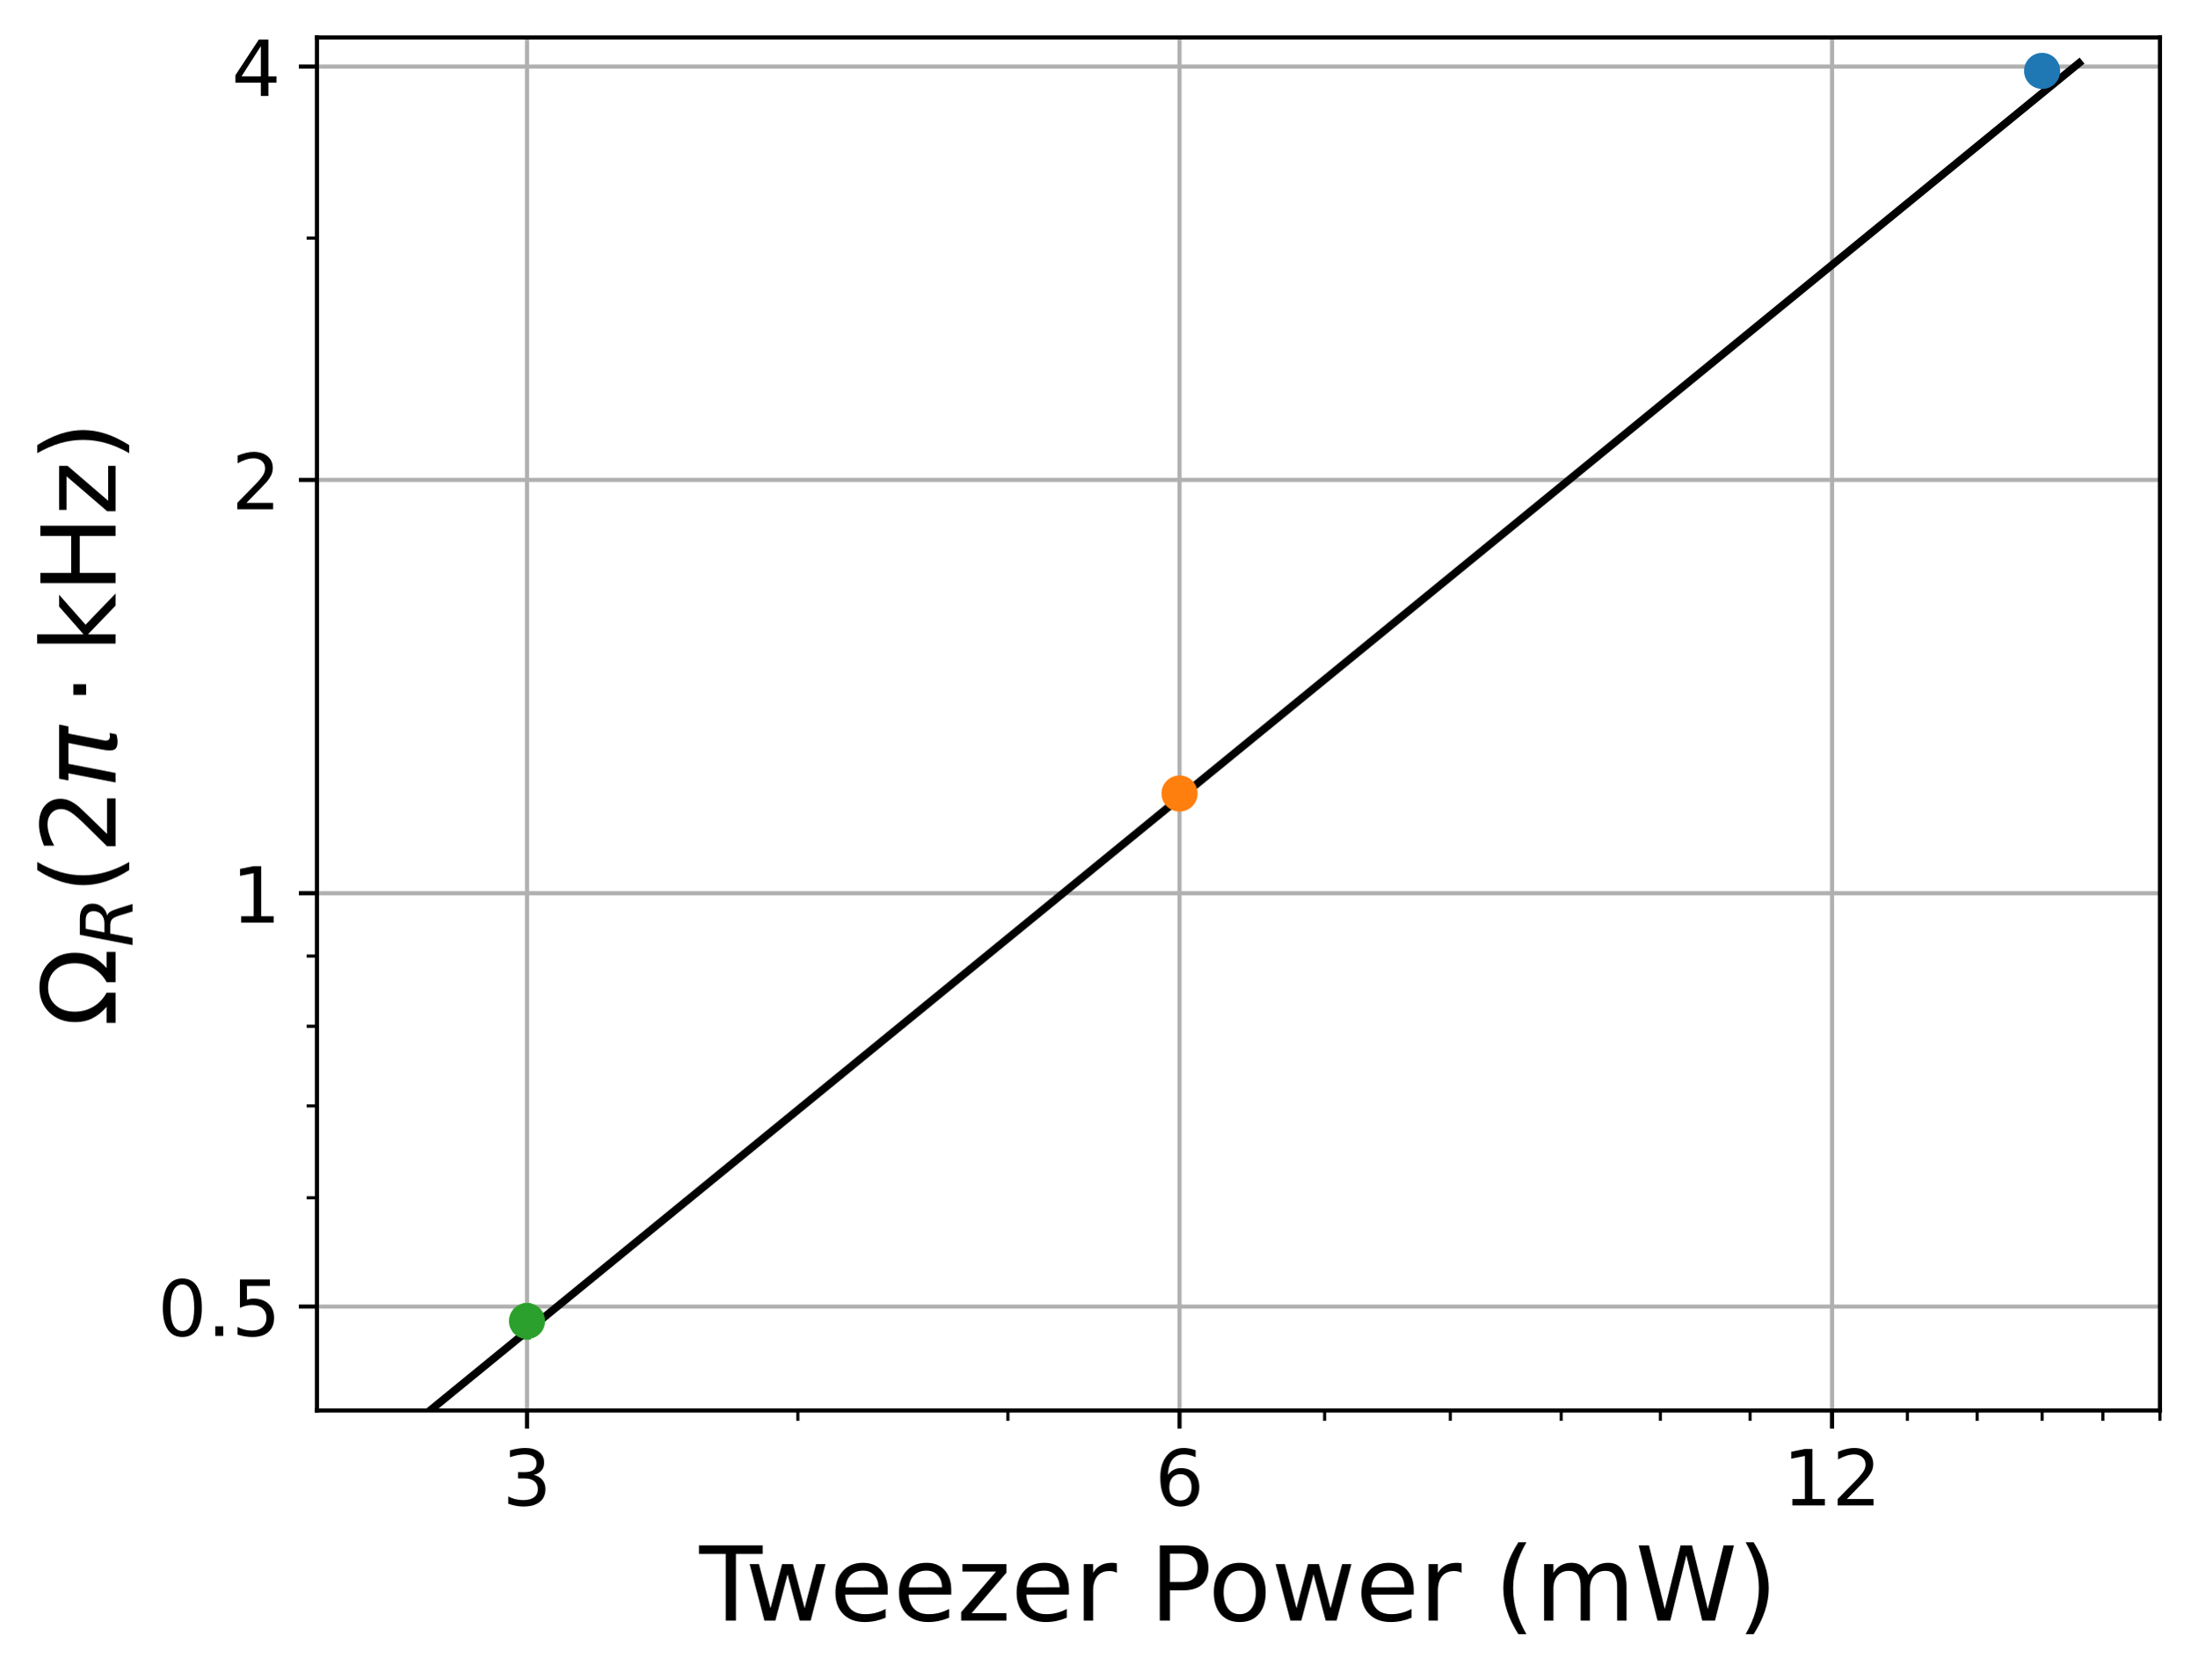
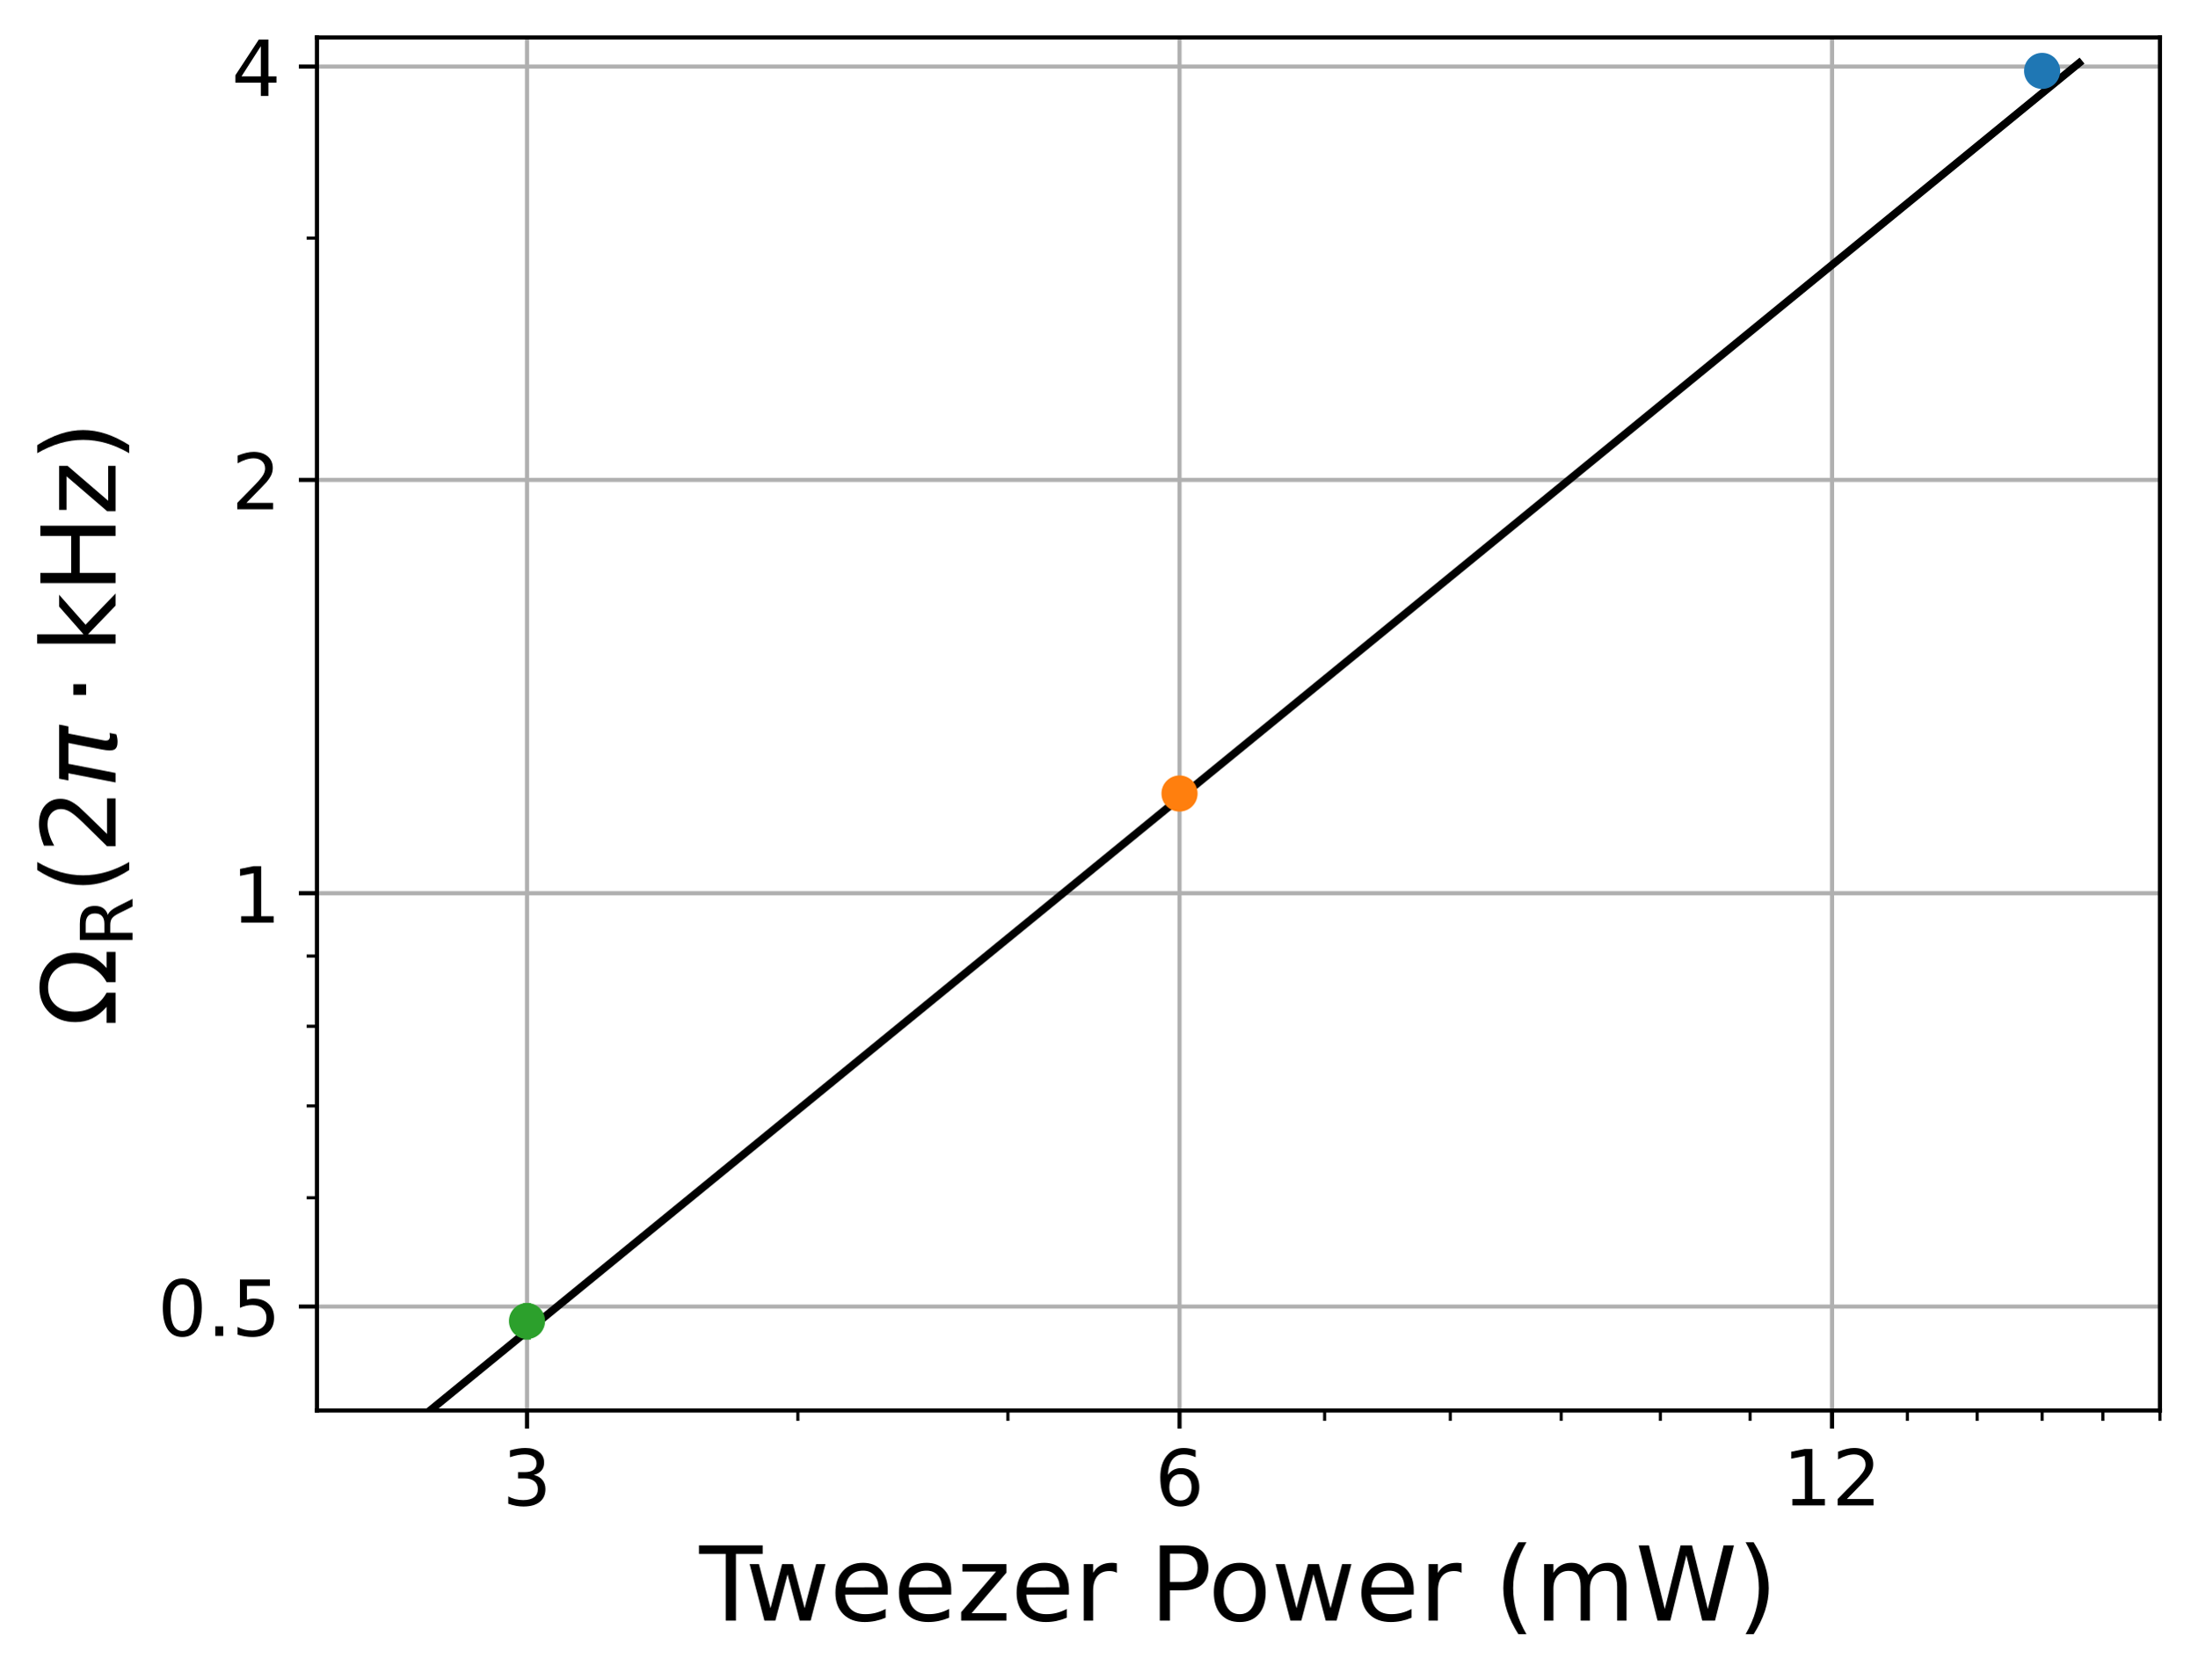
<svg xmlns="http://www.w3.org/2000/svg" xmlns:xlink="http://www.w3.org/1999/xlink" height="325.446pt" version="1.1" viewBox="0 0 425.731 325.446" width="425.731pt">
  <defs>
    <style type="text/css">*{stroke-linecap:butt;stroke-linejoin:round;}</style>
  </defs>
  <g id="figure_1">
    <g id="patch_1">
      <path d="M 0 325.446  L 425.731 325.446  L 425.731 0  L 0 0  z " style="fill:none;" />
    </g>
    <g id="axes_1">
      <g id="patch_2">
        <path d="M 61.411 273.372  L 418.531 273.372  L 418.531 7.26  L 61.411 7.26  z " style="fill:none;" />
      </g>
      <g id="matplotlib.axis_1">
        <g id="xtick_1">
          <g id="line2d_1">
            <path clip-path="url(#pf4872aad01)" d="M 102.115 273.372  L 102.115 7.26  " style="fill:none;stroke:#b0b0b0;stroke-linecap:square;stroke-width:0.8;" />
          </g>
          <g id="line2d_2">
            <defs>
              <path d="M 0 0  L 0 3.5  " id="m005f0a59be" style="stroke:#000000;stroke-width:0.8;" />
            </defs>
            <g>
              <use style="stroke:#000000;stroke-width:0.8;" x="102.115" xlink:href="#m005f0a59be" y="273.372" />
            </g>
          </g>
          <g id="text_1">
            <g transform="translate(97.34357 291.7698)scale(0.15 -0.15)">
              <defs>
                <path d="M 40.578 39.312  Q 47.656 37.797 51.625 33  Q 55.609 28.219 55.609 21.188  Q 55.609 10.406 48.188 4.484  Q 40.766 -1.422 27.094 -1.422  Q 22.516 -1.422 17.656 -0.516  Q 12.797 0.391 7.625 2.203  L 7.625 11.719  Q 11.719 9.328 16.594 8.109  Q 21.484 6.891 26.812 6.891  Q 36.078 6.891 40.938 10.547  Q 45.797 14.203 45.797 21.188  Q 45.797 27.641 41.281 31.266  Q 36.766 34.906 28.719 34.906  L 20.219 34.906  L 20.219 43.016  L 29.109 43.016  Q 36.375 43.016 40.234 45.922  Q 44.094 48.828 44.094 54.297  Q 44.094 59.906 40.109 62.906  Q 36.141 65.922 28.719 65.922  Q 24.656 65.922 20.016 65.031  Q 15.375 64.156 9.812 62.312  L 9.812 71.094  Q 15.438 72.656 20.344 73.438  Q 25.25 74.219 29.594 74.219  Q 40.828 74.219 47.359 69.109  Q 53.906 64.016 53.906 55.328  Q 53.906 49.266 50.438 45.094  Q 46.969 40.922 40.578 39.312  z " id="DejaVuSans-51" />
              </defs>
              <use xlink:href="#DejaVuSans-51" />
            </g>
          </g>
        </g>
        <g id="xtick_2">
          <g id="line2d_3">
            <path clip-path="url(#pf4872aad01)" d="M 228.555 273.372  L 228.555 7.26  " style="fill:none;stroke:#b0b0b0;stroke-linecap:square;stroke-width:0.8;" />
          </g>
          <g id="line2d_4">
            <g>
              <use style="stroke:#000000;stroke-width:0.8;" x="228.555" xlink:href="#m005f0a59be" y="273.372" />
            </g>
          </g>
          <g id="text_2">
            <g transform="translate(223.7833 291.7698)scale(0.15 -0.15)">
              <defs>
                <path d="M 33.016 40.375  Q 26.375 40.375 22.484 35.828  Q 18.609 31.297 18.609 23.391  Q 18.609 15.531 22.484 10.953  Q 26.375 6.391 33.016 6.391  Q 39.656 6.391 43.531 10.953  Q 47.406 15.531 47.406 23.391  Q 47.406 31.297 43.531 35.828  Q 39.656 40.375 33.016 40.375  z M 52.594 71.297  L 52.594 62.312  Q 48.875 64.062 45.094 64.984  Q 41.312 65.922 37.594 65.922  Q 27.828 65.922 22.672 59.328  Q 17.531 52.734 16.797 39.406  Q 19.672 43.656 24.016 45.922  Q 28.375 48.188 33.594 48.188  Q 44.578 48.188 50.953 41.516  Q 57.328 34.859 57.328 23.391  Q 57.328 12.156 50.688 5.359  Q 44.047 -1.422 33.016 -1.422  Q 20.359 -1.422 13.672 8.266  Q 6.984 17.969 6.984 36.375  Q 6.984 53.656 15.188 63.938  Q 23.391 74.219 37.203 74.219  Q 40.922 74.219 44.703 73.484  Q 48.484 72.75 52.594 71.297  z " id="DejaVuSans-54" />
              </defs>
              <use xlink:href="#DejaVuSans-54" />
            </g>
          </g>
        </g>
        <g id="xtick_3">
          <g id="line2d_5">
            <path clip-path="url(#pf4872aad01)" d="M 354.995 273.372  L 354.995 7.26  " style="fill:none;stroke:#b0b0b0;stroke-linecap:square;stroke-width:0.8;" />
          </g>
          <g id="line2d_6">
            <g>
              <use style="stroke:#000000;stroke-width:0.8;" x="354.995" xlink:href="#m005f0a59be" y="273.372" />
            </g>
          </g>
          <g id="text_3">
            <g transform="translate(345.4512 291.7698)scale(0.15 -0.15)">
              <defs>
                <path d="M 12.406 8.297  L 28.516 8.297  L 28.516 63.922  L 10.984 60.406  L 10.984 69.391  L 28.422 72.906  L 38.281 72.906  L 38.281 8.297  L 54.391 8.297  L 54.391 0  L 12.406 0  z " id="DejaVuSans-49" />
                <path d="M 19.188 8.297  L 53.609 8.297  L 53.609 0  L 7.328 0  L 7.328 8.297  Q 12.938 14.109 22.625 23.891  Q 32.328 33.688 34.812 36.531  Q 39.547 41.844 41.422 45.531  Q 43.312 49.219 43.312 52.781  Q 43.312 58.594 39.234 62.25  Q 35.156 65.922 28.609 65.922  Q 23.969 65.922 18.812 64.312  Q 13.672 62.703 7.812 59.422  L 7.812 69.391  Q 13.766 71.781 18.938 73  Q 24.125 74.219 28.422 74.219  Q 39.75 74.219 46.484 68.547  Q 53.219 62.891 53.219 53.422  Q 53.219 48.922 51.531 44.891  Q 49.859 40.875 45.406 35.406  Q 44.188 33.984 37.641 27.219  Q 31.109 20.453 19.188 8.297  z " id="DejaVuSans-50" />
              </defs>
              <use xlink:href="#DejaVuSans-49" />
              <use x="63.623" xlink:href="#DejaVuSans-50" />
            </g>
          </g>
        </g>
        <g id="xtick_4">
          <g id="line2d_7">
            <defs>
              <path d="M 0 0  L 0 2  " id="m6449f80ab4" style="stroke:#000000;stroke-width:0.6;" />
            </defs>
            <g>
              <use style="stroke:#000000;stroke-width:0.6;" x="154.593" xlink:href="#m6449f80ab4" y="273.372" />
            </g>
          </g>
        </g>
        <g id="xtick_5">
          <g id="line2d_8">
            <g>
              <use style="stroke:#000000;stroke-width:0.6;" x="195.297" xlink:href="#m6449f80ab4" y="273.372" />
            </g>
          </g>
        </g>
        <g id="xtick_6">
          <g id="line2d_9">
            <g>
              <use style="stroke:#000000;stroke-width:0.6;" x="256.674" xlink:href="#m6449f80ab4" y="273.372" />
            </g>
          </g>
        </g>
        <g id="xtick_7">
          <g id="line2d_10">
            <g>
              <use style="stroke:#000000;stroke-width:0.6;" x="281.032" xlink:href="#m6449f80ab4" y="273.372" />
            </g>
          </g>
        </g>
        <g id="xtick_8">
          <g id="line2d_11">
            <g>
              <use style="stroke:#000000;stroke-width:0.6;" x="302.518" xlink:href="#m6449f80ab4" y="273.372" />
            </g>
          </g>
        </g>
        <g id="xtick_9">
          <g id="line2d_12">
            <g>
              <use style="stroke:#000000;stroke-width:0.6;" x="321.737" xlink:href="#m6449f80ab4" y="273.372" />
            </g>
          </g>
        </g>
        <g id="xtick_10">
          <g id="line2d_13">
            <g>
              <use style="stroke:#000000;stroke-width:0.6;" x="339.123" xlink:href="#m6449f80ab4" y="273.372" />
            </g>
          </g>
        </g>
        <g id="xtick_11">
          <g id="line2d_14">
            <g>
              <use style="stroke:#000000;stroke-width:0.6;" x="369.596" xlink:href="#m6449f80ab4" y="273.372" />
            </g>
          </g>
        </g>
        <g id="xtick_12">
          <g id="line2d_15">
            <g>
              <use style="stroke:#000000;stroke-width:0.6;" x="383.114" xlink:href="#m6449f80ab4" y="273.372" />
            </g>
          </g>
        </g>
        <g id="xtick_13">
          <g id="line2d_16">
            <g>
              <use style="stroke:#000000;stroke-width:0.6;" x="395.699" xlink:href="#m6449f80ab4" y="273.372" />
            </g>
          </g>
        </g>
        <g id="xtick_14">
          <g id="line2d_17">
            <g>
              <use style="stroke:#000000;stroke-width:0.6;" x="407.472" xlink:href="#m6449f80ab4" y="273.372" />
            </g>
          </g>
        </g>
        <g id="xtick_15">
          <g id="line2d_18">
            <g>
              <use style="stroke:#000000;stroke-width:0.6;" x="418.531" xlink:href="#m6449f80ab4" y="273.372" />
            </g>
          </g>
        </g>
        <g id="text_4">
          <g transform="translate(135.5006 314.0862)scale(0.2 -0.2)">
            <defs>
              <path d="M -0.297 72.906  L 61.375 72.906  L 61.375 64.594  L 35.5 64.594  L 35.5 0  L 25.594 0  L 25.594 64.594  L -0.297 64.594  z " id="DejaVuSans-84" />
              <path d="M 4.203 54.688  L 13.188 54.688  L 24.422 12.016  L 35.594 54.688  L 46.188 54.688  L 57.422 12.016  L 68.609 54.688  L 77.594 54.688  L 63.281 0  L 52.688 0  L 40.922 44.828  L 29.109 0  L 18.5 0  z " id="DejaVuSans-119" />
              <path d="M 56.203 29.594  L 56.203 25.203  L 14.891 25.203  Q 15.484 15.922 20.484 11.062  Q 25.484 6.203 34.422 6.203  Q 39.594 6.203 44.453 7.469  Q 49.312 8.734 54.109 11.281  L 54.109 2.781  Q 49.266 0.734 44.188 -0.344  Q 39.109 -1.422 33.891 -1.422  Q 20.797 -1.422 13.156 6.188  Q 5.516 13.812 5.516 26.812  Q 5.516 40.234 12.766 48.109  Q 20.016 56 32.328 56  Q 43.359 56 49.781 48.891  Q 56.203 41.797 56.203 29.594  z M 47.219 32.234  Q 47.125 39.594 43.094 43.984  Q 39.062 48.391 32.422 48.391  Q 24.906 48.391 20.391 44.141  Q 15.875 39.891 15.188 32.172  z " id="DejaVuSans-101" />
              <path d="M 5.516 54.688  L 48.188 54.688  L 48.188 46.484  L 14.406 7.172  L 48.188 7.172  L 48.188 0  L 4.297 0  L 4.297 8.203  L 38.094 47.516  L 5.516 47.516  z " id="DejaVuSans-122" />
              <path d="M 41.109 46.297  Q 39.594 47.172 37.812 47.578  Q 36.031 48 33.891 48  Q 26.266 48 22.188 43.047  Q 18.109 38.094 18.109 28.812  L 18.109 0  L 9.078 0  L 9.078 54.688  L 18.109 54.688  L 18.109 46.188  Q 20.953 51.172 25.484 53.578  Q 30.031 56 36.531 56  Q 37.453 56 38.578 55.875  Q 39.703 55.766 41.062 55.516  z " id="DejaVuSans-114" />
              <path id="DejaVuSans-32" />
              <path d="M 19.672 64.797  L 19.672 37.406  L 32.078 37.406  Q 38.969 37.406 42.719 40.969  Q 46.484 44.531 46.484 51.125  Q 46.484 57.672 42.719 61.234  Q 38.969 64.797 32.078 64.797  z M 9.812 72.906  L 32.078 72.906  Q 44.344 72.906 50.609 67.359  Q 56.891 61.812 56.891 51.125  Q 56.891 40.328 50.609 34.812  Q 44.344 29.297 32.078 29.297  L 19.672 29.297  L 19.672 0  L 9.812 0  z " id="DejaVuSans-80" />
              <path d="M 30.609 48.391  Q 23.391 48.391 19.188 42.75  Q 14.984 37.109 14.984 27.297  Q 14.984 17.484 19.156 11.844  Q 23.344 6.203 30.609 6.203  Q 37.797 6.203 41.984 11.859  Q 46.188 17.531 46.188 27.297  Q 46.188 37.016 41.984 42.703  Q 37.797 48.391 30.609 48.391  z M 30.609 56  Q 42.328 56 49.016 48.375  Q 55.719 40.766 55.719 27.297  Q 55.719 13.875 49.016 6.219  Q 42.328 -1.422 30.609 -1.422  Q 18.844 -1.422 12.172 6.219  Q 5.516 13.875 5.516 27.297  Q 5.516 40.766 12.172 48.375  Q 18.844 56 30.609 56  z " id="DejaVuSans-111" />
              <path d="M 31 75.875  Q 24.469 64.656 21.281 53.656  Q 18.109 42.672 18.109 31.391  Q 18.109 20.125 21.312 9.062  Q 24.516 -2 31 -13.188  L 23.188 -13.188  Q 15.875 -1.703 12.234 9.375  Q 8.594 20.453 8.594 31.391  Q 8.594 42.281 12.203 53.312  Q 15.828 64.359 23.188 75.875  z " id="DejaVuSans-40" />
              <path d="M 52 44.188  Q 55.375 50.25 60.062 53.125  Q 64.75 56 71.094 56  Q 79.641 56 84.281 50.016  Q 88.922 44.047 88.922 33.016  L 88.922 0  L 79.891 0  L 79.891 32.719  Q 79.891 40.578 77.094 44.375  Q 74.312 48.188 68.609 48.188  Q 61.625 48.188 57.562 43.547  Q 53.516 38.922 53.516 30.906  L 53.516 0  L 44.484 0  L 44.484 32.719  Q 44.484 40.625 41.703 44.406  Q 38.922 48.188 33.109 48.188  Q 26.219 48.188 22.156 43.531  Q 18.109 38.875 18.109 30.906  L 18.109 0  L 9.078 0  L 9.078 54.688  L 18.109 54.688  L 18.109 46.188  Q 21.188 51.219 25.484 53.609  Q 29.781 56 35.688 56  Q 41.656 56 45.828 52.969  Q 50 49.953 52 44.188  z " id="DejaVuSans-109" />
              <path d="M 3.328 72.906  L 13.281 72.906  L 28.609 11.281  L 43.891 72.906  L 54.984 72.906  L 70.312 11.281  L 85.594 72.906  L 95.609 72.906  L 77.297 0  L 64.891 0  L 49.516 63.281  L 33.984 0  L 21.578 0  z " id="DejaVuSans-87" />
              <path d="M 8.016 75.875  L 15.828 75.875  Q 23.141 64.359 26.781 53.312  Q 30.422 42.281 30.422 31.391  Q 30.422 20.453 26.781 9.375  Q 23.141 -1.703 15.828 -13.188  L 8.016 -13.188  Q 14.5 -2 17.703 9.062  Q 20.906 20.125 20.906 31.391  Q 20.906 42.672 17.703 53.656  Q 14.5 64.656 8.016 75.875  z " id="DejaVuSans-41" />
            </defs>
            <use xlink:href="#DejaVuSans-84" />
            <use x="44.584" xlink:href="#DejaVuSans-119" />
            <use x="126.371" xlink:href="#DejaVuSans-101" />
            <use x="187.895" xlink:href="#DejaVuSans-101" />
            <use x="249.418" xlink:href="#DejaVuSans-122" />
            <use x="301.908" xlink:href="#DejaVuSans-101" />
            <use x="363.432" xlink:href="#DejaVuSans-114" />
            <use x="404.545" xlink:href="#DejaVuSans-32" />
            <use x="436.332" xlink:href="#DejaVuSans-80" />
            <use x="493.01" xlink:href="#DejaVuSans-111" />
            <use x="554.191" xlink:href="#DejaVuSans-119" />
            <use x="635.979" xlink:href="#DejaVuSans-101" />
            <use x="697.502" xlink:href="#DejaVuSans-114" />
            <use x="738.615" xlink:href="#DejaVuSans-32" />
            <use x="770.402" xlink:href="#DejaVuSans-40" />
            <use x="809.416" xlink:href="#DejaVuSans-109" />
            <use x="906.828" xlink:href="#DejaVuSans-87" />
            <use x="1005.705" xlink:href="#DejaVuSans-41" />
          </g>
        </g>
      </g>
      <g id="matplotlib.axis_2">
        <g id="ytick_1">
          <g id="line2d_19">
            <path clip-path="url(#pf4872aad01)" d="M 61.411 253.222  L 418.531 253.222  " style="fill:none;stroke:#b0b0b0;stroke-linecap:square;stroke-width:0.8;" />
          </g>
          <g id="line2d_20">
            <defs>
              <path d="M 0 0  L -3.5 0  " id="mc3ce260a5b" style="stroke:#000000;stroke-width:0.8;" />
            </defs>
            <g>
              <use style="stroke:#000000;stroke-width:0.8;" x="61.411" xlink:href="#mc3ce260a5b" y="253.222" />
            </g>
          </g>
          <g id="text_5">
            <g transform="translate(30.55625 258.9207)scale(0.15 -0.15)">
              <defs>
                <path d="M 31.781 66.406  Q 24.172 66.406 20.328 58.906  Q 16.5 51.422 16.5 36.375  Q 16.5 21.391 20.328 13.891  Q 24.172 6.391 31.781 6.391  Q 39.453 6.391 43.281 13.891  Q 47.125 21.391 47.125 36.375  Q 47.125 51.422 43.281 58.906  Q 39.453 66.406 31.781 66.406  z M 31.781 74.219  Q 44.047 74.219 50.516 64.516  Q 56.984 54.828 56.984 36.375  Q 56.984 17.969 50.516 8.266  Q 44.047 -1.422 31.781 -1.422  Q 19.531 -1.422 13.062 8.266  Q 6.594 17.969 6.594 36.375  Q 6.594 54.828 13.062 64.516  Q 19.531 74.219 31.781 74.219  z " id="DejaVuSans-48" />
                <path d="M 10.688 12.406  L 21 12.406  L 21 0  L 10.688 0  z " id="DejaVuSans-46" />
                <path d="M 10.797 72.906  L 49.516 72.906  L 49.516 64.594  L 19.828 64.594  L 19.828 46.734  Q 21.969 47.469 24.109 47.828  Q 26.266 48.188 28.422 48.188  Q 40.625 48.188 47.75 41.5  Q 54.891 34.812 54.891 23.391  Q 54.891 11.625 47.562 5.094  Q 40.234 -1.422 26.906 -1.422  Q 22.312 -1.422 17.547 -0.641  Q 12.797 0.141 7.719 1.703  L 7.719 11.625  Q 12.109 9.234 16.797 8.062  Q 21.484 6.891 26.703 6.891  Q 35.156 6.891 40.078 11.328  Q 45.016 15.766 45.016 23.391  Q 45.016 31 40.078 35.438  Q 35.156 39.891 26.703 39.891  Q 22.75 39.891 18.812 39.016  Q 14.891 38.141 10.797 36.281  z " id="DejaVuSans-53" />
              </defs>
              <use xlink:href="#DejaVuSans-48" />
              <use x="63.623" xlink:href="#DejaVuSans-46" />
              <use x="95.41" xlink:href="#DejaVuSans-53" />
            </g>
          </g>
        </g>
        <g id="ytick_2">
          <g id="line2d_21">
            <path clip-path="url(#pf4872aad01)" d="M 61.411 173.114  L 418.531 173.114  " style="fill:none;stroke:#b0b0b0;stroke-linecap:square;stroke-width:0.8;" />
          </g>
          <g id="line2d_22">
            <g>
              <use style="stroke:#000000;stroke-width:0.8;" x="61.411" xlink:href="#mc3ce260a5b" y="173.114" />
            </g>
          </g>
          <g id="text_6">
            <g transform="translate(44.86719 178.813)scale(0.15 -0.15)">
              <use xlink:href="#DejaVuSans-49" />
            </g>
          </g>
        </g>
        <g id="ytick_3">
          <g id="line2d_23">
            <path clip-path="url(#pf4872aad01)" d="M 61.411 93.007  L 418.531 93.007  " style="fill:none;stroke:#b0b0b0;stroke-linecap:square;stroke-width:0.8;" />
          </g>
          <g id="line2d_24">
            <g>
              <use style="stroke:#000000;stroke-width:0.8;" x="61.411" xlink:href="#mc3ce260a5b" y="93.007" />
            </g>
          </g>
          <g id="text_7">
            <g transform="translate(44.86719 98.70535)scale(0.15 -0.15)">
              <use xlink:href="#DejaVuSans-50" />
            </g>
          </g>
        </g>
        <g id="ytick_4">
          <g id="line2d_25">
            <path clip-path="url(#pf4872aad01)" d="M 61.411 12.899  L 418.531 12.899  " style="fill:none;stroke:#b0b0b0;stroke-linecap:square;stroke-width:0.8;" />
          </g>
          <g id="line2d_26">
            <g>
              <use style="stroke:#000000;stroke-width:0.8;" x="61.411" xlink:href="#mc3ce260a5b" y="12.899" />
            </g>
          </g>
          <g id="text_8">
            <g transform="translate(44.86719 18.59766)scale(0.15 -0.15)">
              <defs>
                <path d="M 37.797 64.312  L 12.891 25.391  L 37.797 25.391  z M 35.203 72.906  L 47.609 72.906  L 47.609 25.391  L 58.016 25.391  L 58.016 17.188  L 47.609 17.188  L 47.609 0  L 37.797 0  L 37.797 17.188  L 4.891 17.188  L 4.891 26.703  z " id="DejaVuSans-52" />
              </defs>
              <use xlink:href="#DejaVuSans-52" />
            </g>
          </g>
        </g>
        <g id="ytick_5">
          <g id="line2d_27">
            <defs>
              <path d="M 0 0  L -2 0  " id="md0f4fded07" style="stroke:#000000;stroke-width:0.6;" />
            </defs>
            <g>
              <use style="stroke:#000000;stroke-width:0.6;" x="61.411" xlink:href="#md0f4fded07" y="232.151" />
            </g>
          </g>
        </g>
        <g id="ytick_6">
          <g id="line2d_28">
            <g>
              <use style="stroke:#000000;stroke-width:0.6;" x="61.411" xlink:href="#md0f4fded07" y="214.335" />
            </g>
          </g>
        </g>
        <g id="ytick_7">
          <g id="line2d_29">
            <g>
              <use style="stroke:#000000;stroke-width:0.6;" x="61.411" xlink:href="#md0f4fded07" y="198.903" />
            </g>
          </g>
        </g>
        <g id="ytick_8">
          <g id="line2d_30">
            <g>
              <use style="stroke:#000000;stroke-width:0.6;" x="61.411" xlink:href="#md0f4fded07" y="185.291" />
            </g>
          </g>
        </g>
        <g id="ytick_9">
          <g id="line2d_31">
            <g>
              <use style="stroke:#000000;stroke-width:0.6;" x="61.411" xlink:href="#md0f4fded07" y="46.147" />
            </g>
          </g>
        </g>
        <g id="text_9">
          <g transform="translate(22.39688 199.0161)rotate(-90)scale(0.2 -0.2)">
            <defs>
              <path d="M 72.609 8.688  L 72.609 0  L 43.312 0  L 43.312 8.688  Q 51.953 13.422 56.781 21.531  Q 61.625 29.641 61.625 39.5  Q 61.625 51.219 55.172 58.297  Q 48.734 65.375 38.188 65.375  Q 27.641 65.375 21.172 58.266  Q 14.703 51.172 14.703 39.5  Q 14.703 29.641 19.531 21.531  Q 24.422 13.422 33.109 8.688  L 33.109 0  L 3.812 0  L 3.812 8.688  L 19.391 8.688  Q 11.672 15.484 8.109 22.75  Q 4.594 30.031 4.594 39.016  Q 4.594 54.547 13.969 64.156  Q 23.297 73.781 38.188 73.781  Q 52.984 73.781 62.406 64.156  Q 71.781 54.594 71.781 39.5  Q 71.781 30.031 68.312 22.797  Q 64.844 15.578 56.984 8.688  z " id="DejaVuSans-937" />
-               <path d="M 25.203 64.797  L 20.219 38.922  L 32.906 38.922  Q 40.375 38.922 44.984 43.047  Q 49.609 47.172 49.609 53.812  Q 49.609 59.125 46.5 61.953  Q 43.406 64.797 37.594 64.797  z M 43.312 35.016  Q 46.438 34.281 48.516 31.391  Q 50.594 28.516 53.328 19.922  L 59.516 0  L 49.125 0  L 43.406 18.703  Q 41.219 25.922 38.328 28.359  Q 35.453 30.812 29.5 30.812  L 18.609 30.812  L 12.594 0  L 2.688 0  L 16.891 72.906  L 39.109 72.906  Q 49.219 72.906 54.609 68.328  Q 60.016 63.766 60.016 55.172  Q 60.016 47.562 55.422 41.984  Q 50.828 36.422 43.312 35.016  z " id="DejaVuSans-Oblique-82" />
+               <path d="M 44.391 34.188  Q 47.562 33.109 50.562 29.594  Q 53.562 26.078 56.594 19.922  L 66.609 0  L 56 0  L 46.688 18.703  Q 43.062 26.031 39.672 28.422  Q 36.281 30.812 30.422 30.812  L 19.672 30.812  L 19.672 0  L 9.812 0  L 9.812 72.906  L 32.078 72.906  Q 44.578 72.906 50.734 67.672  Q 56.891 62.453 56.891 51.906  Q 56.891 45.016 53.688 40.469  Q 50.484 35.938 44.391 34.188  z M 19.672 64.797  L 19.672 38.922  L 32.078 38.922  Q 39.203 38.922 42.844 42.219  Q 46.484 45.516 46.484 51.906  Q 46.484 58.297 42.844 61.547  Q 39.203 64.797 32.078 64.797  z " id="DejaVuSans-82" />
              <path d="M 9.125 54.688  L 61.531 54.688  L 59.766 45.703  L 52.875 45.703  L 46.344 12.109  Q 45.656 8.594 46.578 7.031  Q 47.469 5.516 50.141 5.516  Q 50.875 5.516 51.953 5.672  Q 53.078 5.766 53.422 5.812  L 52.156 -0.688  Q 50.344 -1.312 48.484 -1.609  Q 46.578 -1.906 44.781 -1.906  Q 38.922 -1.906 37.312 1.266  Q 35.688 4.5 37.359 13.094  L 43.703 45.703  L 23.531 45.703  L 14.656 0  L 5.469 0  L 14.359 45.703  L 7.375 45.703  z " id="DejaVuSans-Oblique-960" />
              <path d="M 10.688 40.922  L 21 40.922  L 21 28.516  L 10.688 28.516  z " id="DejaVuSans-8901" />
              <path d="M 9.078 75.984  L 18.109 75.984  L 18.109 31.109  L 44.922 54.688  L 56.391 54.688  L 27.391 29.109  L 57.625 0  L 45.906 0  L 18.109 26.703  L 18.109 0  L 9.078 0  z " id="DejaVuSans-107" />
              <path d="M 9.812 72.906  L 19.672 72.906  L 19.672 43.016  L 55.516 43.016  L 55.516 72.906  L 65.375 72.906  L 65.375 0  L 55.516 0  L 55.516 34.719  L 19.672 34.719  L 19.672 0  L 9.812 0  z " id="DejaVuSans-72" />
            </defs>
            <use transform="translate(0 0.015625)" xlink:href="#DejaVuSans-937" />
-             <use transform="translate(77.37305 -16.39062)scale(0.7)" xlink:href="#DejaVuSans-Oblique-82" />
+             <use transform="translate(77.37305 -16.39062)scale(0.7)" xlink:href="#DejaVuSans-82" />
            <use transform="translate(128.7451 0.015625)" xlink:href="#DejaVuSans-40" />
            <use transform="translate(167.7588 0.015625)" xlink:href="#DejaVuSans-50" />
            <use transform="translate(231.3818 0.015625)" xlink:href="#DejaVuSans-Oblique-960" />
            <use transform="translate(311.0693 0.015625)" xlink:href="#DejaVuSans-8901" />
            <use transform="translate(362.3389 0.015625)" xlink:href="#DejaVuSans-107" />
            <use transform="translate(420.249 0.015625)" xlink:href="#DejaVuSans-72" />
            <use transform="translate(495.4443 0.015625)" xlink:href="#DejaVuSans-122" />
            <use transform="translate(547.9346 0.015625)" xlink:href="#DejaVuSans-41" />
          </g>
        </g>
      </g>
      <g id="LineCollection_1">
        <path clip-path="url(#pf4872aad01)" d="M 395.699 16.359  L 395.699 11.178  " style="fill:none;stroke:#1f77b4;stroke-width:1.5;" />
      </g>
      <g id="LineCollection_2">
        <path clip-path="url(#pf4872aad01)" d="M 228.555 157.062  L 228.555 150.607  " style="fill:none;stroke:#ff7f0e;stroke-width:1.5;" />
      </g>
      <g id="LineCollection_3">
        <path clip-path="url(#pf4872aad01)" d="M 102.115 259.638  L 102.115 252.531  " style="fill:none;stroke:#2ca02c;stroke-width:1.5;" />
      </g>
      <g id="line2d_32">
        <path clip-path="url(#pf4872aad01)" d="M 61.411 291.279  L 402.854 12.218  L 402.854 12.218  " style="fill:none;stroke:#000000;stroke-linecap:square;stroke-width:1.5;" />
      </g>
      <g id="line2d_33">
        <defs>
          <path d="M 0 3  C 0.796 3 1.559 2.684 2.121 2.121  C 2.684 1.559 3 0.796 3 0  C 3 -0.796 2.684 -1.559 2.121 -2.121  C 1.559 -2.684 0.796 -3 0 -3  C -0.796 -3 -1.559 -2.684 -2.121 -2.121  C -2.684 -1.559 -3 -0.796 -3 0  C -3 0.796 -2.684 1.559 -2.121 2.121  C -1.559 2.684 -0.796 3 0 3  z " id="mcb2457e3ba" style="stroke:#1f77b4;" />
        </defs>
        <g clip-path="url(#pf4872aad01)">
          <use style="fill:#1f77b4;stroke:#1f77b4;" x="395.699" xlink:href="#mcb2457e3ba" y="13.74" />
        </g>
      </g>
      <g id="line2d_34">
        <defs>
          <path d="M 0 3  C 0.796 3 1.559 2.684 2.121 2.121  C 2.684 1.559 3 0.796 3 0  C 3 -0.796 2.684 -1.559 2.121 -2.121  C 1.559 -2.684 0.796 -3 0 -3  C -0.796 -3 -1.559 -2.684 -2.121 -2.121  C -2.684 -1.559 -3 -0.796 -3 0  C -3 0.796 -2.684 1.559 -2.121 2.121  C -1.559 2.684 -0.796 3 0 3  z " id="mbbb2a9d153" style="stroke:#ff7f0e;" />
        </defs>
        <g clip-path="url(#pf4872aad01)">
          <use style="fill:#ff7f0e;stroke:#ff7f0e;" x="228.555" xlink:href="#mbbb2a9d153" y="153.79" />
        </g>
      </g>
      <g id="line2d_35">
        <defs>
          <path d="M 0 3  C 0.796 3 1.559 2.684 2.121 2.121  C 2.684 1.559 3 0.796 3 0  C 3 -0.796 2.684 -1.559 2.121 -2.121  C 1.559 -2.684 0.796 -3 0 -3  C -0.796 -3 -1.559 -2.684 -2.121 -2.121  C -2.684 -1.559 -3 -0.796 -3 0  C -3 0.796 -2.684 1.559 -2.121 2.121  C -1.559 2.684 -0.796 3 0 3  z " id="mbab2358add" style="stroke:#2ca02c;" />
        </defs>
        <g clip-path="url(#pf4872aad01)">
          <use style="fill:#2ca02c;stroke:#2ca02c;" x="102.115" xlink:href="#mbab2358add" y="256.029" />
        </g>
      </g>
      <g id="patch_3">
        <path d="M 61.411 273.372  L 61.411 7.26  " style="fill:none;stroke:#000000;stroke-linecap:square;stroke-linejoin:miter;stroke-width:0.8;" />
      </g>
      <g id="patch_4">
        <path d="M 418.531 273.372  L 418.531 7.26  " style="fill:none;stroke:#000000;stroke-linecap:square;stroke-linejoin:miter;stroke-width:0.8;" />
      </g>
      <g id="patch_5">
        <path d="M 61.411 273.372  L 418.531 273.372  " style="fill:none;stroke:#000000;stroke-linecap:square;stroke-linejoin:miter;stroke-width:0.8;" />
      </g>
      <g id="patch_6">
        <path d="M 61.411 7.26  L 418.531 7.26  " style="fill:none;stroke:#000000;stroke-linecap:square;stroke-linejoin:miter;stroke-width:0.8;" />
      </g>
    </g>
  </g>
  <defs>
    <clipPath id="pf4872aad01">
      <rect height="266.112" width="357.12" x="61.411" y="7.26" />
    </clipPath>
  </defs>
</svg>
